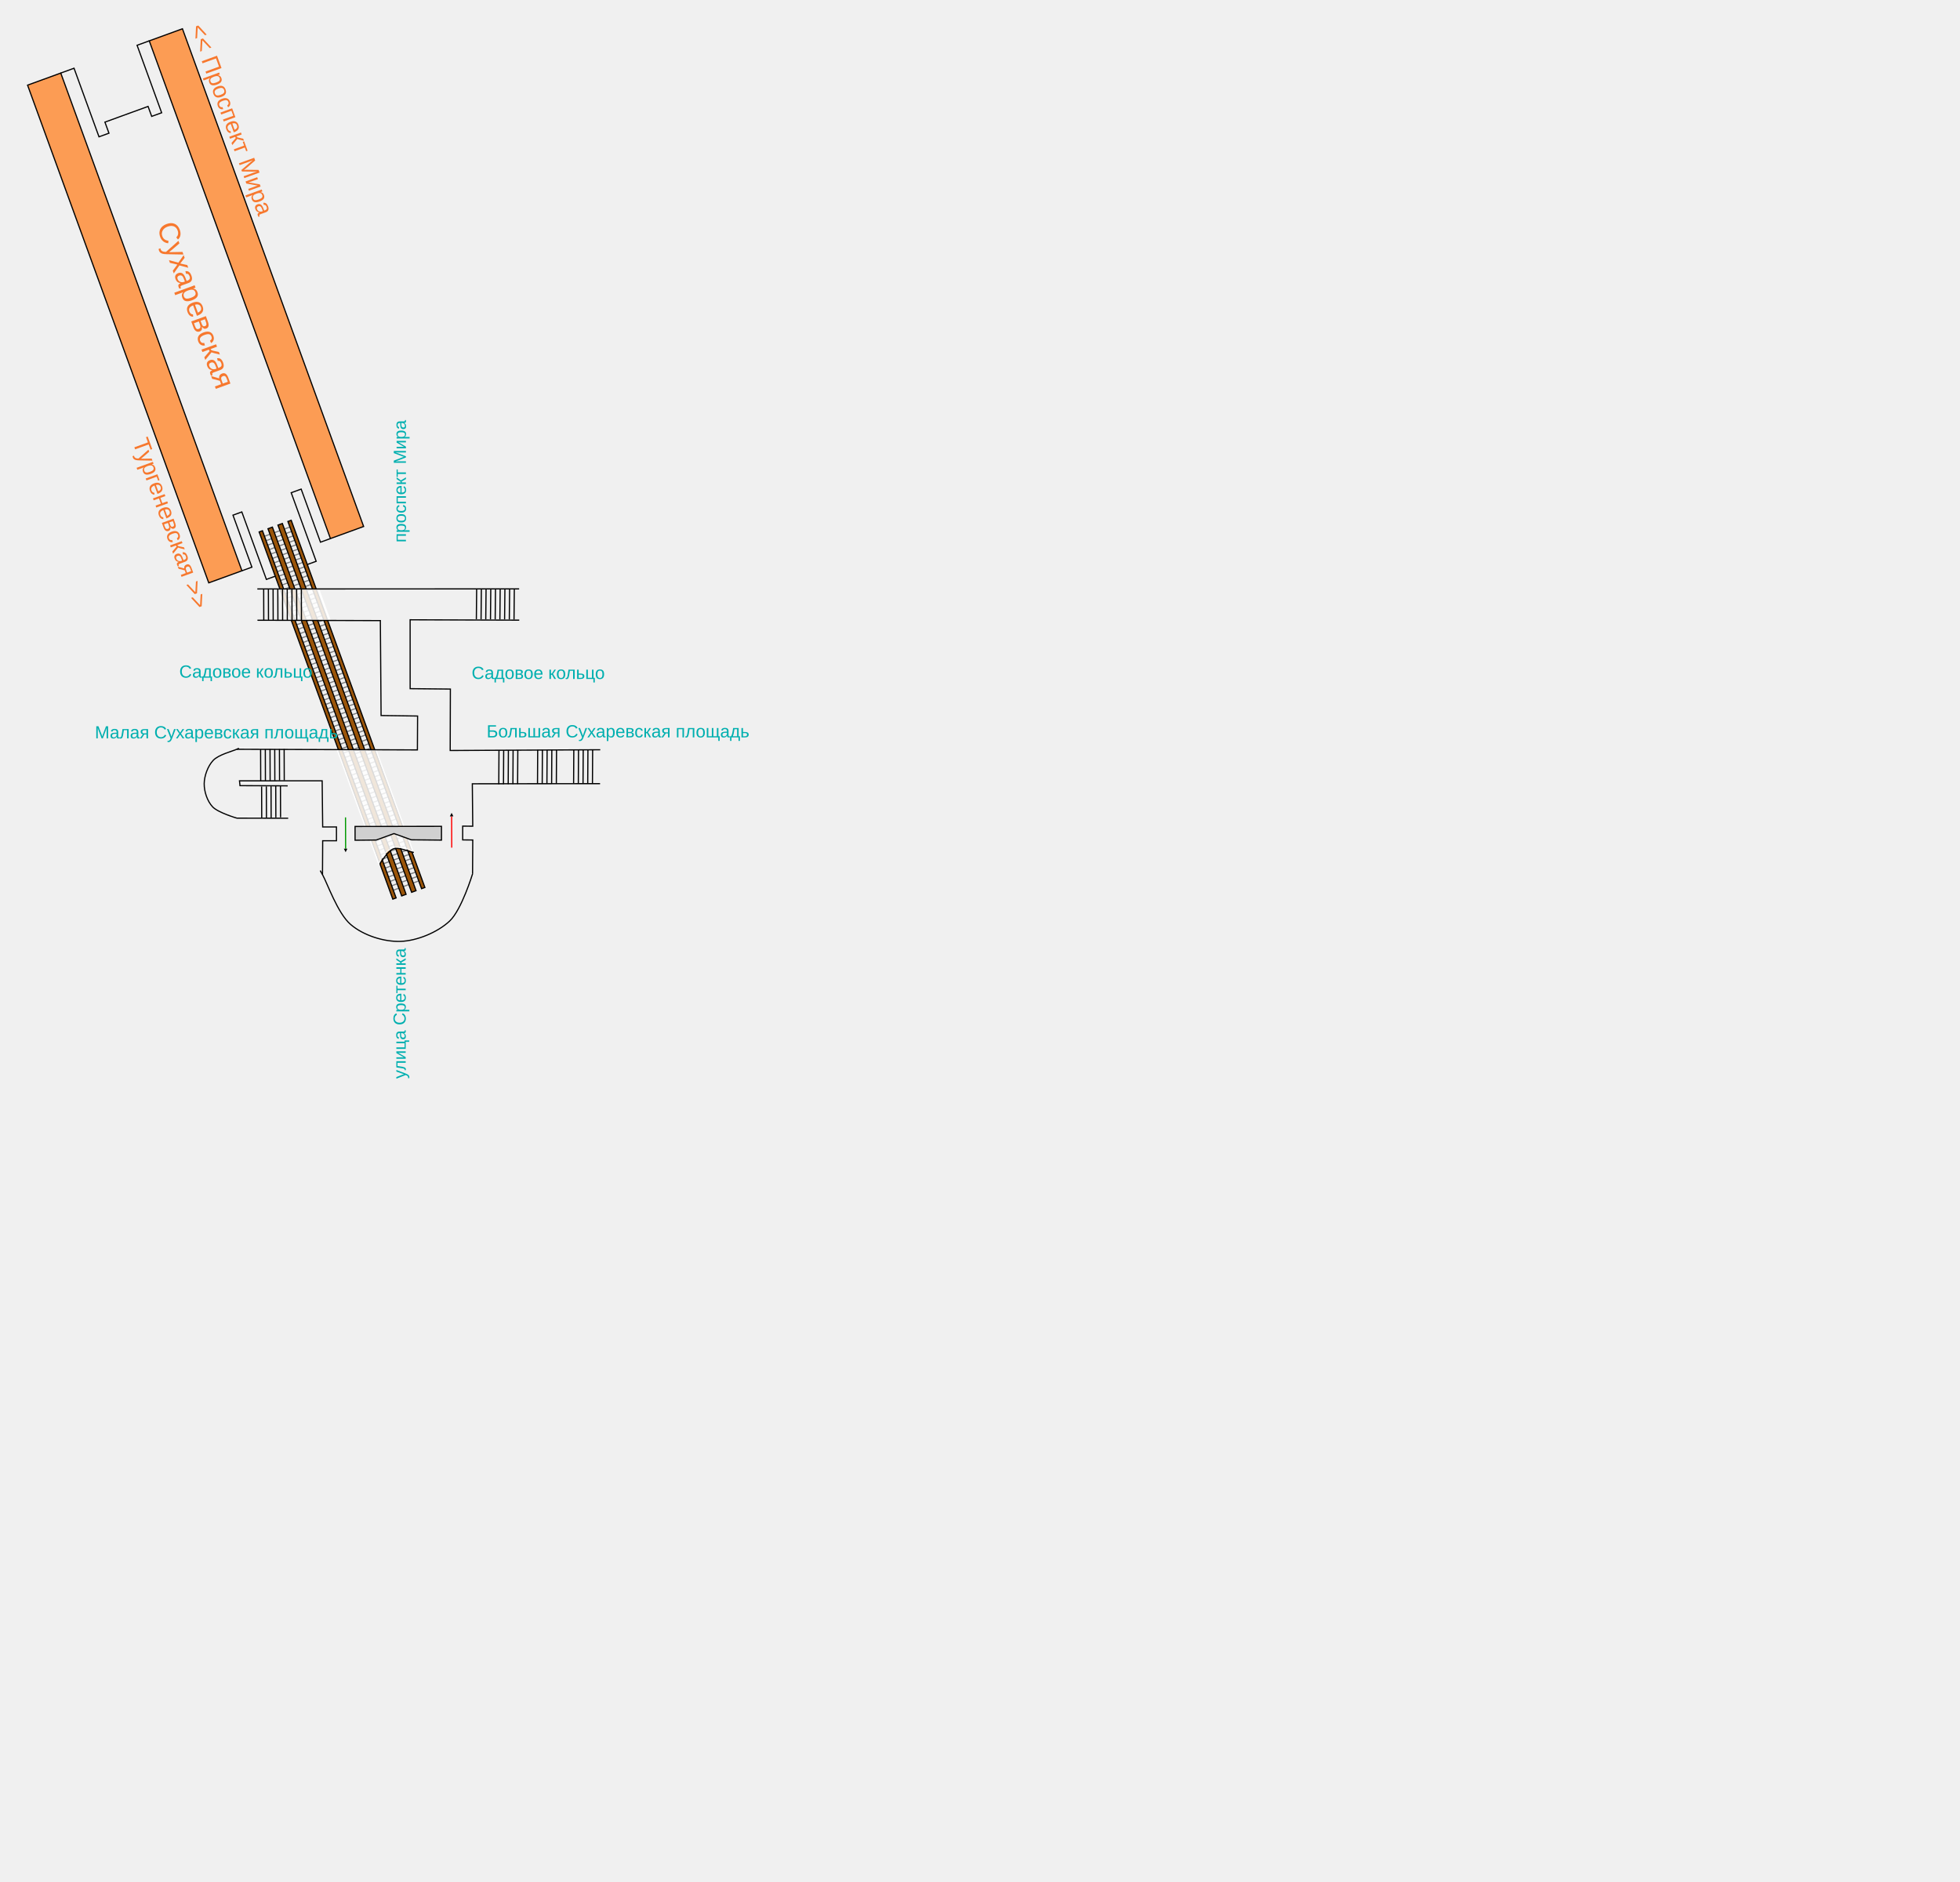
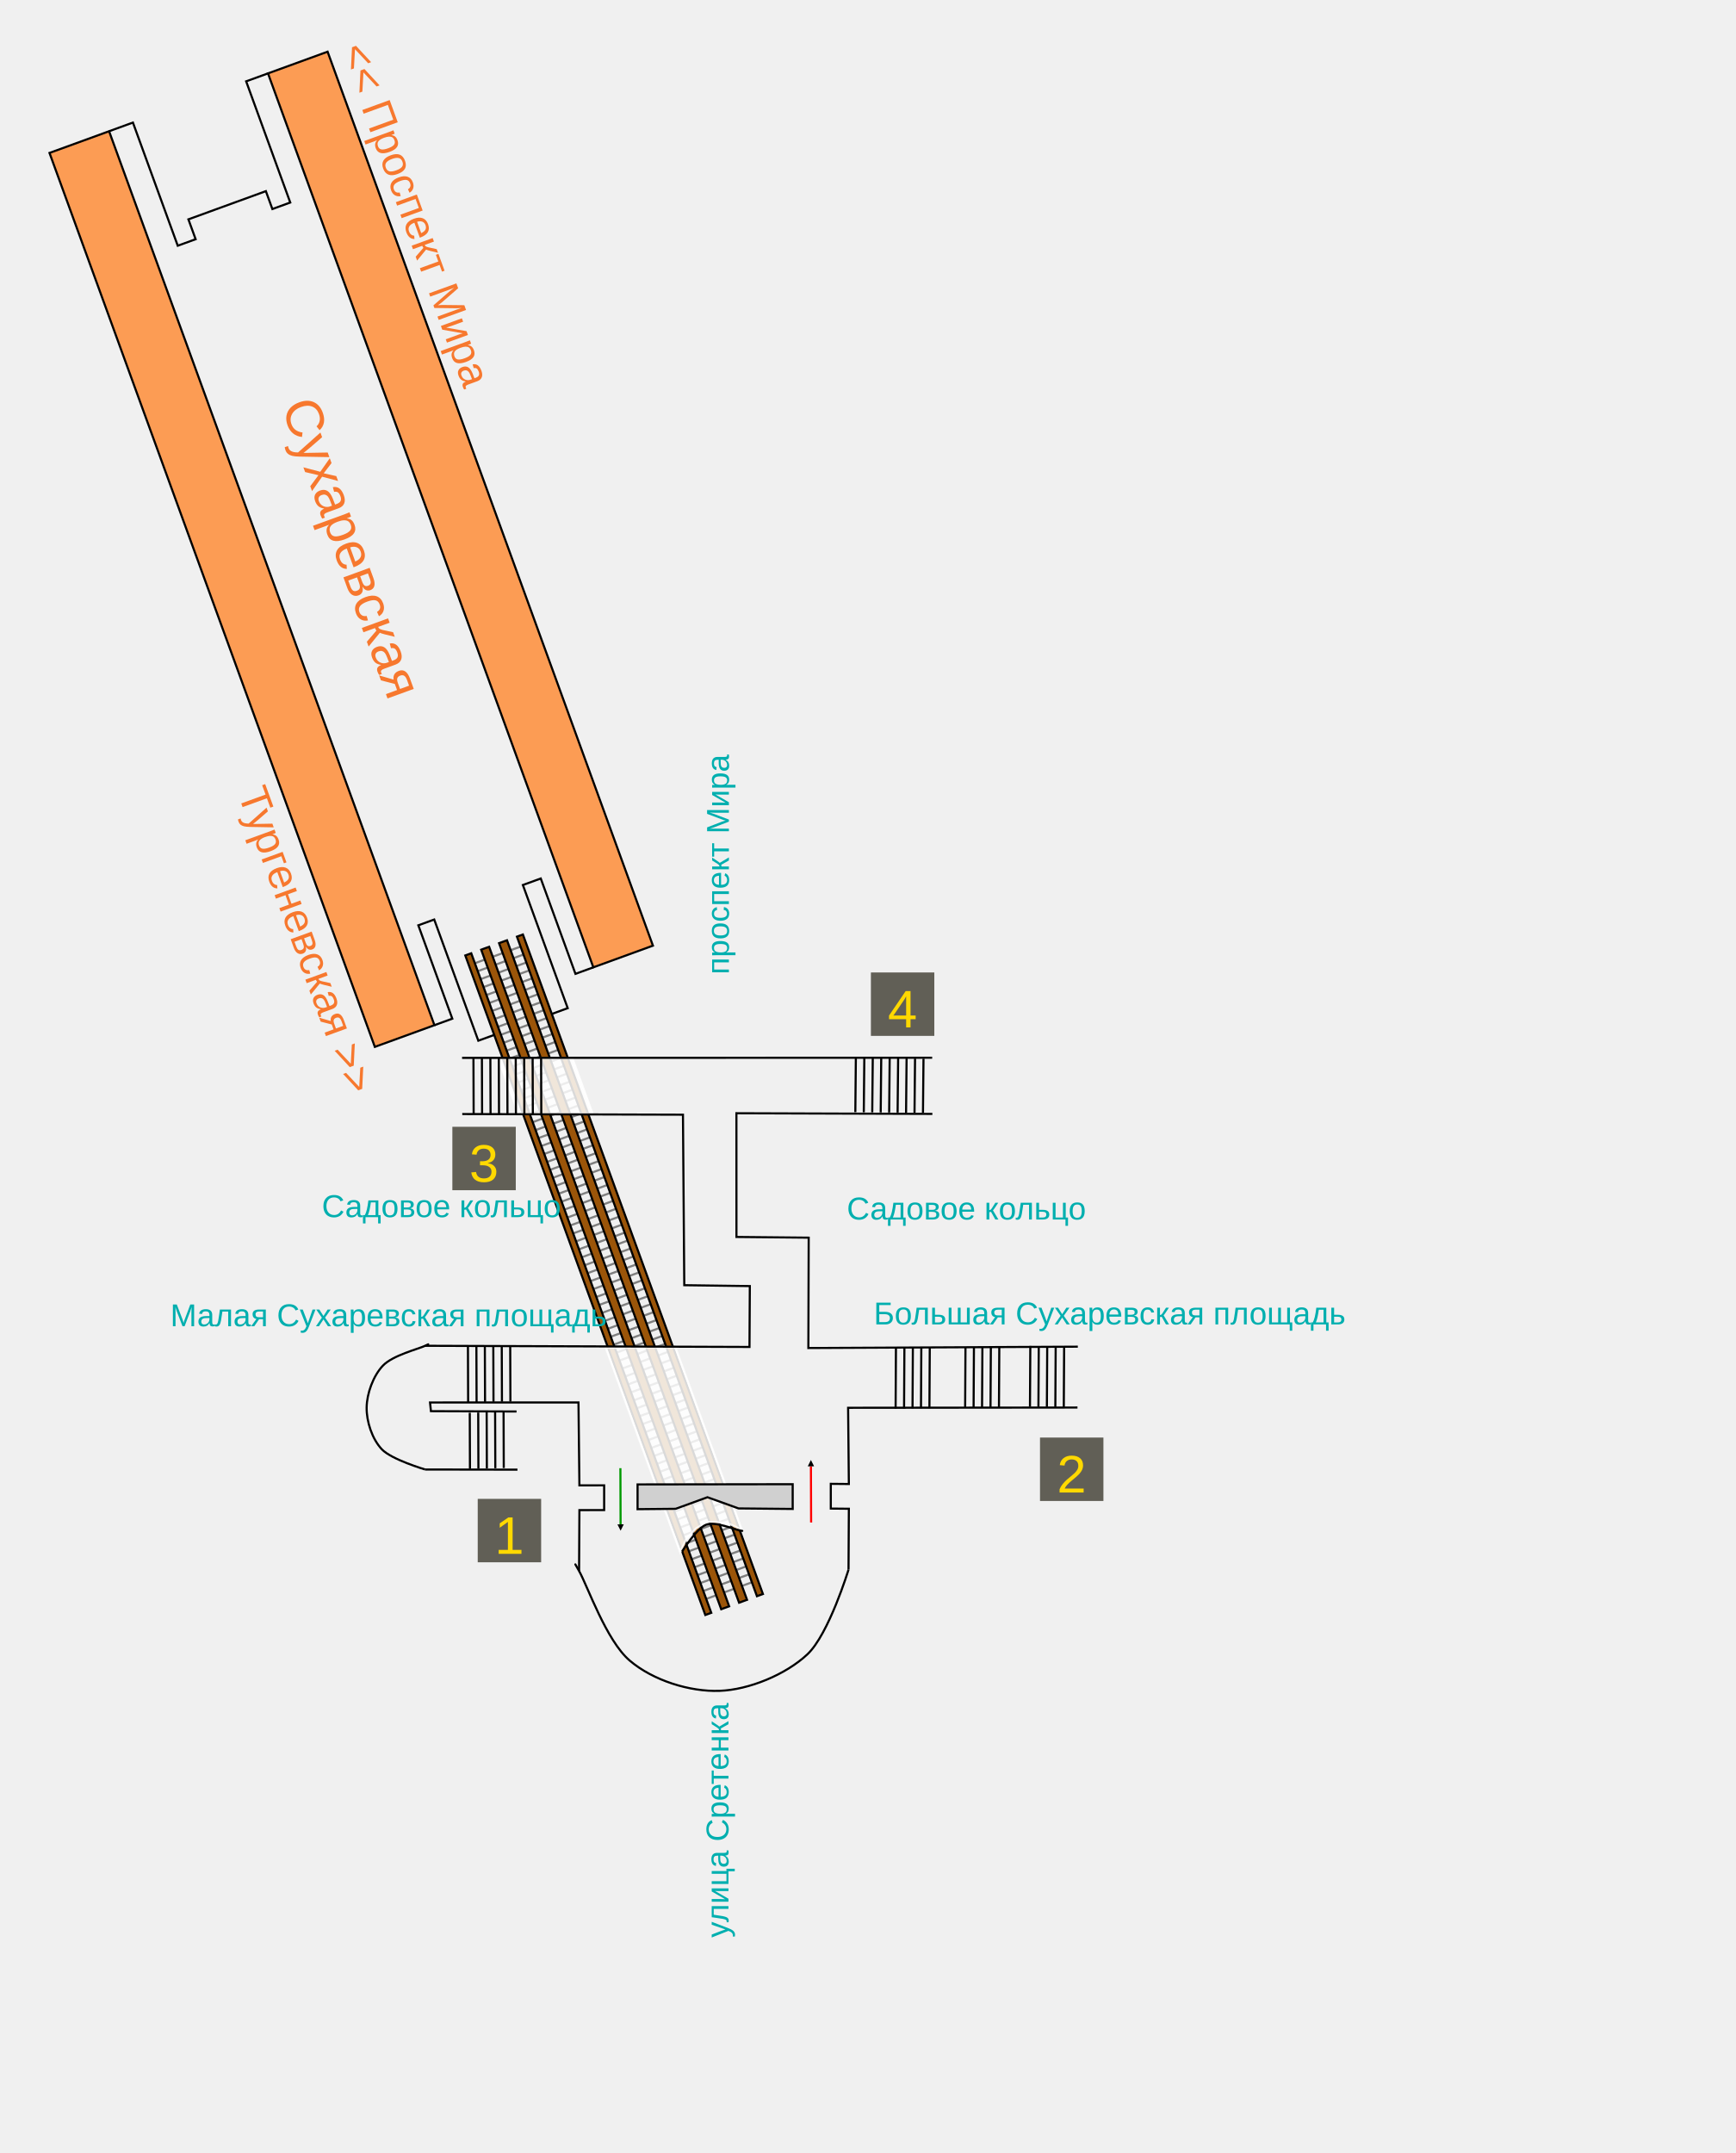
<svg xmlns="http://www.w3.org/2000/svg" baseProfile="full" height="100%" version="1.1" width="100%">
  <defs>
-     <marker id="id148" markerHeight="3" markerUnits="strokeWidth" markerWidth="4" orient="auto" refX="0" refY="5" viewBox="0,0,10,10">
+     <marker id="id299" markerHeight="3" markerUnits="strokeWidth" markerWidth="4" orient="auto" refX="0" refY="5" viewBox="0,0,10,10">
      <path d="M 0 0 L 10 5 L 0 10 z" />
    </marker>
  </defs>
-   <g transform="rotate(70.0,310,465)">
+   <g>
    <rect fill="none" height="930" stroke="none" stroke-width="0" width="620" x="0" y="0" />
-     <polygon fill="#FC9C54" points="293,600 293,570 -157,570 -157,600" stroke="#000000" stroke-width="1" />
-     <polygon fill="#FC9C54" points="293,490 293,460 -157,460 -157,490" stroke="#000000" stroke-width="1" />
-     <text fill="#F7782E" font-family="Arial" font-size="20" stroke="none" stroke-width="0" x="-156" y="454.0">&lt;&lt; Проспект Мира</text>
-     <text fill="#F7782E" font-family="Arial" font-size="20" stroke="none" stroke-width="0" x="158" y="620.0">Тургеневская &gt;&gt;</text>
-     <text fill="#F7782E" font-family="Arial" font-size="25" stroke="none" stroke-width="0" x="-7" y="538.0">Сухаревская</text>
-     <polyline fill="none" points="-157,570 -157,558 -95,558 -95,549 -105,549 -105,510 -96,510 -96,501 -157,501 -157,490" stroke="#000000" stroke-width="1" />
-     <line stroke="#7F7F7F" stroke-width="1" x1="592" x2="592" y1="542" y2="519" />
-     <line stroke="#7F7F7F" stroke-width="1" x1="588" x2="588" y1="542" y2="519" />
-     <line stroke="#7F7F7F" stroke-width="1" x1="584" x2="584" y1="542" y2="519" />
-     <line stroke="#7F7F7F" stroke-width="1" x1="580" x2="580" y1="542" y2="519" />
-     <line stroke="#7F7F7F" stroke-width="1" x1="576" x2="576" y1="542" y2="519" />
-     <line stroke="#7F7F7F" stroke-width="1" x1="572" x2="572" y1="542" y2="519" />
-     <line stroke="#7F7F7F" stroke-width="1" x1="568" x2="568" y1="542" y2="519" />
-     <line stroke="#7F7F7F" stroke-width="1" x1="564" x2="564" y1="542" y2="519" />
-     <line stroke="#7F7F7F" stroke-width="1" x1="560" x2="560" y1="542" y2="519" />
-     <line stroke="#7F7F7F" stroke-width="1" x1="556" x2="556" y1="542" y2="519" />
-     <line stroke="#7F7F7F" stroke-width="1" x1="552" x2="552" y1="542" y2="519" />
-     <line stroke="#7F7F7F" stroke-width="1" x1="548" x2="548" y1="542" y2="519" />
-     <line stroke="#7F7F7F" stroke-width="1" x1="544" x2="544" y1="542" y2="519" />
-     <line stroke="#7F7F7F" stroke-width="1" x1="540" x2="540" y1="542" y2="519" />
-     <line stroke="#7F7F7F" stroke-width="1" x1="536" x2="536" y1="542" y2="519" />
-     <line stroke="#7F7F7F" stroke-width="1" x1="532" x2="532" y1="542" y2="519" />
-     <line stroke="#7F7F7F" stroke-width="1" x1="528" x2="528" y1="542" y2="519" />
-     <line stroke="#7F7F7F" stroke-width="1" x1="524" x2="524" y1="542" y2="519" />
-     <line stroke="#7F7F7F" stroke-width="1" x1="520" x2="520" y1="542" y2="519" />
-     <line stroke="#7F7F7F" stroke-width="1" x1="516" x2="516" y1="542" y2="519" />
-     <line stroke="#7F7F7F" stroke-width="1" x1="512" x2="512" y1="542" y2="519" />
-     <line stroke="#7F7F7F" stroke-width="1" x1="508" x2="508" y1="542" y2="519" />
-     <line stroke="#7F7F7F" stroke-width="1" x1="504" x2="504" y1="542" y2="519" />
-     <line stroke="#7F7F7F" stroke-width="1" x1="500" x2="500" y1="542" y2="519" />
-     <line stroke="#7F7F7F" stroke-width="1" x1="496" x2="496" y1="542" y2="519" />
-     <line stroke="#7F7F7F" stroke-width="1" x1="492" x2="492" y1="542" y2="519" />
-     <line stroke="#7F7F7F" stroke-width="1" x1="488" x2="488" y1="542" y2="519" />
-     <line stroke="#7F7F7F" stroke-width="1" x1="484" x2="484" y1="542" y2="519" />
-     <line stroke="#7F7F7F" stroke-width="1" x1="480" x2="480" y1="542" y2="519" />
-     <line stroke="#7F7F7F" stroke-width="1" x1="476" x2="476" y1="542" y2="519" />
-     <line stroke="#7F7F7F" stroke-width="1" x1="472" x2="472" y1="542" y2="519" />
-     <line stroke="#7F7F7F" stroke-width="1" x1="468" x2="468" y1="542" y2="519" />
-     <line stroke="#7F7F7F" stroke-width="1" x1="464" x2="464" y1="542" y2="519" />
-     <line stroke="#7F7F7F" stroke-width="1" x1="460" x2="460" y1="542" y2="519" />
-     <line stroke="#7F7F7F" stroke-width="1" x1="456" x2="456" y1="542" y2="519" />
-     <line stroke="#7F7F7F" stroke-width="1" x1="452" x2="452" y1="542" y2="519" />
-     <line stroke="#7F7F7F" stroke-width="1" x1="448" x2="448" y1="542" y2="519" />
-     <line stroke="#7F7F7F" stroke-width="1" x1="444" x2="444" y1="542" y2="519" />
-     <line stroke="#7F7F7F" stroke-width="1" x1="440" x2="440" y1="542" y2="519" />
-     <line stroke="#7F7F7F" stroke-width="1" x1="436" x2="436" y1="542" y2="519" />
-     <line stroke="#7F7F7F" stroke-width="1" x1="432" x2="432" y1="542" y2="519" />
-     <line stroke="#7F7F7F" stroke-width="1" x1="428" x2="428" y1="542" y2="519" />
-     <line stroke="#7F7F7F" stroke-width="1" x1="424" x2="424" y1="542" y2="519" />
-     <line stroke="#7F7F7F" stroke-width="1" x1="420" x2="420" y1="542" y2="519" />
-     <line stroke="#7F7F7F" stroke-width="1" x1="416" x2="416" y1="542" y2="519" />
-     <line stroke="#7F7F7F" stroke-width="1" x1="412" x2="412" y1="542" y2="519" />
-     <line stroke="#7F7F7F" stroke-width="1" x1="408" x2="408" y1="542" y2="519" />
-     <line stroke="#7F7F7F" stroke-width="1" x1="404" x2="404" y1="542" y2="519" />
-     <line stroke="#7F7F7F" stroke-width="1" x1="400" x2="400" y1="542" y2="519" />
-     <line stroke="#7F7F7F" stroke-width="1" x1="396" x2="396" y1="542" y2="519" />
-     <line stroke="#7F7F7F" stroke-width="1" x1="392" x2="392" y1="542" y2="519" />
-     <line stroke="#7F7F7F" stroke-width="1" x1="388" x2="388" y1="542" y2="519" />
-     <line stroke="#7F7F7F" stroke-width="1" x1="384" x2="384" y1="542" y2="519" />
-     <line stroke="#7F7F7F" stroke-width="1" x1="380" x2="380" y1="542" y2="519" />
-     <line stroke="#7F7F7F" stroke-width="1" x1="376" x2="376" y1="542" y2="519" />
-     <line stroke="#7F7F7F" stroke-width="1" x1="372" x2="372" y1="542" y2="519" />
-     <line stroke="#7F7F7F" stroke-width="1" x1="368" x2="368" y1="542" y2="519" />
-     <line stroke="#7F7F7F" stroke-width="1" x1="364" x2="364" y1="542" y2="519" />
-     <line stroke="#7F7F7F" stroke-width="1" x1="360" x2="360" y1="542" y2="519" />
-     <line stroke="#7F7F7F" stroke-width="1" x1="356" x2="356" y1="542" y2="519" />
-     <line stroke="#7F7F7F" stroke-width="1" x1="352" x2="352" y1="542" y2="519" />
-     <line stroke="#7F7F7F" stroke-width="1" x1="348" x2="348" y1="542" y2="519" />
-     <line stroke="#7F7F7F" stroke-width="1" x1="344" x2="344" y1="542" y2="519" />
-     <line stroke="#7F7F7F" stroke-width="1" x1="340" x2="340" y1="542" y2="519" />
-     <line stroke="#7F7F7F" stroke-width="1" x1="336" x2="336" y1="542" y2="519" />
-     <line stroke="#7F7F7F" stroke-width="1" x1="332" x2="332" y1="542" y2="519" />
-     <line stroke="#7F7F7F" stroke-width="1" x1="328" x2="328" y1="542" y2="519" />
-     <line stroke="#7F7F7F" stroke-width="1" x1="324" x2="324" y1="542" y2="519" />
-     <line stroke="#7F7F7F" stroke-width="1" x1="320" x2="320" y1="542" y2="519" />
-     <line stroke="#7F7F7F" stroke-width="1" x1="316" x2="316" y1="542" y2="519" />
-     <line stroke="#7F7F7F" stroke-width="1" x1="312" x2="312" y1="542" y2="519" />
-     <line stroke="#7F7F7F" stroke-width="1" x1="308" x2="308" y1="542" y2="519" />
-     <line stroke="#7F7F7F" stroke-width="1" x1="304" x2="304" y1="542" y2="519" />
-     <line stroke="#7F7F7F" stroke-width="1" x1="300" x2="300" y1="542" y2="519" />
-     <line stroke="#7F7F7F" stroke-width="1" x1="296" x2="296" y1="542" y2="519" />
-     <line stroke="#7F7F7F" stroke-width="1" x1="292" x2="292" y1="542" y2="519" />
-     <line stroke="#7F7F7F" stroke-width="1" x1="288" x2="288" y1="542" y2="519" />
-     <line stroke="#7F7F7F" stroke-width="1" x1="284" x2="284" y1="542" y2="519" />
-     <line stroke="#7F7F7F" stroke-width="1" x1="280" x2="280" y1="542" y2="519" />
-     <line stroke="#7F7F7F" stroke-width="1" x1="276" x2="276" y1="542" y2="519" />
-     <line stroke="#7F7F7F" stroke-width="1" x1="272" x2="272" y1="542" y2="519" />
-     <polygon fill="#9B5509" points="599,519 267,519 267,516 599,516" stroke="#000000" stroke-width="1" />
-     <polygon fill="#9B5509" points="599,524 599,528 267,528 267,524" stroke="#000000" stroke-width="1" />
-     <polygon fill="#9B5509" points="599,533 599,537 267,537 267,533" stroke="#000000" stroke-width="1" />
-     <polygon fill="#9B5509" points="599,542 267,542 267,545 599,545" stroke="#000000" stroke-width="1" />
-     <g fill="#9B5509" fill-opacity="0.85" stroke="#000000" stroke-opacity="0.85">
-       <polygon fill="#FFFFFF" points="330,514 318,547 346,547 358,514" stroke="#FFFFFF" stroke-width="1" />
-       <polygon fill="#FFFFFF" points="475,515 464,546 567,546 562,541 559,535 558,529 560,524 563,519 567,515" stroke="#FFFFFF" stroke-width="1" />
+     <g transform="rotate(70.0,310,465)">
+       <polygon fill="#fc9c54" points="293,600 293,570 -157,570 -157,600" stroke="#000000" stroke-width="1" />
+       <polygon fill="#fc9c54" points="293,490 293,460 -157,460 -157,490" stroke="#000000" stroke-width="1" />
+       <text fill="#f7782e" font-family="Arial" font-size="20" stroke="none" stroke-width="0" x="-156" y="454.0">&lt;&lt; Проспект Мира</text>
+       <text fill="#f7782e" font-family="Arial" font-size="20" stroke="none" stroke-width="0" x="158" y="620.0">Тургеневская &gt;&gt;</text>
+       <text fill="#f7782e" font-family="Arial" font-size="25" stroke="none" stroke-width="0" x="-7" y="538.0">Сухаревская</text>
+       <polyline fill="none" points="-157,570 -157,558 -95,558 -95,549 -105,549 -105,510 -96,510 -96,501 -157,501 -157,490" stroke="#000000" stroke-width="1" />
+       <line stroke="#7f7f7f" stroke-width="1" x1="592" x2="592" y1="542" y2="519" />
+       <line stroke="#7f7f7f" stroke-width="1" x1="588" x2="588" y1="542" y2="519" />
+       <line stroke="#7f7f7f" stroke-width="1" x1="584" x2="584" y1="542" y2="519" />
+       <line stroke="#7f7f7f" stroke-width="1" x1="580" x2="580" y1="542" y2="519" />
+       <line stroke="#7f7f7f" stroke-width="1" x1="576" x2="576" y1="542" y2="519" />
+       <line stroke="#7f7f7f" stroke-width="1" x1="572" x2="572" y1="542" y2="519" />
+       <line stroke="#7f7f7f" stroke-width="1" x1="568" x2="568" y1="542" y2="519" />
+       <line stroke="#7f7f7f" stroke-width="1" x1="564" x2="564" y1="542" y2="519" />
+       <line stroke="#7f7f7f" stroke-width="1" x1="560" x2="560" y1="542" y2="519" />
+       <line stroke="#7f7f7f" stroke-width="1" x1="556" x2="556" y1="542" y2="519" />
+       <line stroke="#7f7f7f" stroke-width="1" x1="552" x2="552" y1="542" y2="519" />
+       <line stroke="#7f7f7f" stroke-width="1" x1="548" x2="548" y1="542" y2="519" />
+       <line stroke="#7f7f7f" stroke-width="1" x1="544" x2="544" y1="542" y2="519" />
+       <line stroke="#7f7f7f" stroke-width="1" x1="540" x2="540" y1="542" y2="519" />
+       <line stroke="#7f7f7f" stroke-width="1" x1="536" x2="536" y1="542" y2="519" />
+       <line stroke="#7f7f7f" stroke-width="1" x1="532" x2="532" y1="542" y2="519" />
+       <line stroke="#7f7f7f" stroke-width="1" x1="528" x2="528" y1="542" y2="519" />
+       <line stroke="#7f7f7f" stroke-width="1" x1="524" x2="524" y1="542" y2="519" />
+       <line stroke="#7f7f7f" stroke-width="1" x1="520" x2="520" y1="542" y2="519" />
+       <line stroke="#7f7f7f" stroke-width="1" x1="516" x2="516" y1="542" y2="519" />
+       <line stroke="#7f7f7f" stroke-width="1" x1="512" x2="512" y1="542" y2="519" />
+       <line stroke="#7f7f7f" stroke-width="1" x1="508" x2="508" y1="542" y2="519" />
+       <line stroke="#7f7f7f" stroke-width="1" x1="504" x2="504" y1="542" y2="519" />
+       <line stroke="#7f7f7f" stroke-width="1" x1="500" x2="500" y1="542" y2="519" />
+       <line stroke="#7f7f7f" stroke-width="1" x1="496" x2="496" y1="542" y2="519" />
+       <line stroke="#7f7f7f" stroke-width="1" x1="492" x2="492" y1="542" y2="519" />
+       <line stroke="#7f7f7f" stroke-width="1" x1="488" x2="488" y1="542" y2="519" />
+       <line stroke="#7f7f7f" stroke-width="1" x1="484" x2="484" y1="542" y2="519" />
+       <line stroke="#7f7f7f" stroke-width="1" x1="480" x2="480" y1="542" y2="519" />
+       <line stroke="#7f7f7f" stroke-width="1" x1="476" x2="476" y1="542" y2="519" />
+       <line stroke="#7f7f7f" stroke-width="1" x1="472" x2="472" y1="542" y2="519" />
+       <line stroke="#7f7f7f" stroke-width="1" x1="468" x2="468" y1="542" y2="519" />
+       <line stroke="#7f7f7f" stroke-width="1" x1="464" x2="464" y1="542" y2="519" />
+       <line stroke="#7f7f7f" stroke-width="1" x1="460" x2="460" y1="542" y2="519" />
+       <line stroke="#7f7f7f" stroke-width="1" x1="456" x2="456" y1="542" y2="519" />
+       <line stroke="#7f7f7f" stroke-width="1" x1="452" x2="452" y1="542" y2="519" />
+       <line stroke="#7f7f7f" stroke-width="1" x1="448" x2="448" y1="542" y2="519" />
+       <line stroke="#7f7f7f" stroke-width="1" x1="444" x2="444" y1="542" y2="519" />
+       <line stroke="#7f7f7f" stroke-width="1" x1="440" x2="440" y1="542" y2="519" />
+       <line stroke="#7f7f7f" stroke-width="1" x1="436" x2="436" y1="542" y2="519" />
+       <line stroke="#7f7f7f" stroke-width="1" x1="432" x2="432" y1="542" y2="519" />
+       <line stroke="#7f7f7f" stroke-width="1" x1="428" x2="428" y1="542" y2="519" />
+       <line stroke="#7f7f7f" stroke-width="1" x1="424" x2="424" y1="542" y2="519" />
+       <line stroke="#7f7f7f" stroke-width="1" x1="420" x2="420" y1="542" y2="519" />
+       <line stroke="#7f7f7f" stroke-width="1" x1="416" x2="416" y1="542" y2="519" />
+       <line stroke="#7f7f7f" stroke-width="1" x1="412" x2="412" y1="542" y2="519" />
+       <line stroke="#7f7f7f" stroke-width="1" x1="408" x2="408" y1="542" y2="519" />
+       <line stroke="#7f7f7f" stroke-width="1" x1="404" x2="404" y1="542" y2="519" />
+       <line stroke="#7f7f7f" stroke-width="1" x1="400" x2="400" y1="542" y2="519" />
+       <line stroke="#7f7f7f" stroke-width="1" x1="396" x2="396" y1="542" y2="519" />
+       <line stroke="#7f7f7f" stroke-width="1" x1="392" x2="392" y1="542" y2="519" />
+       <line stroke="#7f7f7f" stroke-width="1" x1="388" x2="388" y1="542" y2="519" />
+       <line stroke="#7f7f7f" stroke-width="1" x1="384" x2="384" y1="542" y2="519" />
+       <line stroke="#7f7f7f" stroke-width="1" x1="380" x2="380" y1="542" y2="519" />
+       <line stroke="#7f7f7f" stroke-width="1" x1="376" x2="376" y1="542" y2="519" />
+       <line stroke="#7f7f7f" stroke-width="1" x1="372" x2="372" y1="542" y2="519" />
+       <line stroke="#7f7f7f" stroke-width="1" x1="368" x2="368" y1="542" y2="519" />
+       <line stroke="#7f7f7f" stroke-width="1" x1="364" x2="364" y1="542" y2="519" />
+       <line stroke="#7f7f7f" stroke-width="1" x1="360" x2="360" y1="542" y2="519" />
+       <line stroke="#7f7f7f" stroke-width="1" x1="356" x2="356" y1="542" y2="519" />
+       <line stroke="#7f7f7f" stroke-width="1" x1="352" x2="352" y1="542" y2="519" />
+       <line stroke="#7f7f7f" stroke-width="1" x1="348" x2="348" y1="542" y2="519" />
+       <line stroke="#7f7f7f" stroke-width="1" x1="344" x2="344" y1="542" y2="519" />
+       <line stroke="#7f7f7f" stroke-width="1" x1="340" x2="340" y1="542" y2="519" />
+       <line stroke="#7f7f7f" stroke-width="1" x1="336" x2="336" y1="542" y2="519" />
+       <line stroke="#7f7f7f" stroke-width="1" x1="332" x2="332" y1="542" y2="519" />
+       <line stroke="#7f7f7f" stroke-width="1" x1="328" x2="328" y1="542" y2="519" />
+       <line stroke="#7f7f7f" stroke-width="1" x1="324" x2="324" y1="542" y2="519" />
+       <line stroke="#7f7f7f" stroke-width="1" x1="320" x2="320" y1="542" y2="519" />
+       <line stroke="#7f7f7f" stroke-width="1" x1="316" x2="316" y1="542" y2="519" />
+       <line stroke="#7f7f7f" stroke-width="1" x1="312" x2="312" y1="542" y2="519" />
+       <line stroke="#7f7f7f" stroke-width="1" x1="308" x2="308" y1="542" y2="519" />
+       <line stroke="#7f7f7f" stroke-width="1" x1="304" x2="304" y1="542" y2="519" />
+       <line stroke="#7f7f7f" stroke-width="1" x1="300" x2="300" y1="542" y2="519" />
+       <line stroke="#7f7f7f" stroke-width="1" x1="296" x2="296" y1="542" y2="519" />
+       <line stroke="#7f7f7f" stroke-width="1" x1="292" x2="292" y1="542" y2="519" />
+       <line stroke="#7f7f7f" stroke-width="1" x1="288" x2="288" y1="542" y2="519" />
+       <line stroke="#7f7f7f" stroke-width="1" x1="284" x2="284" y1="542" y2="519" />
+       <line stroke="#7f7f7f" stroke-width="1" x1="280" x2="280" y1="542" y2="519" />
+       <line stroke="#7f7f7f" stroke-width="1" x1="276" x2="276" y1="542" y2="519" />
+       <line stroke="#7f7f7f" stroke-width="1" x1="272" x2="272" y1="542" y2="519" />
+       <polygon fill="#9b5509" points="599,519 267,519 267,516 599,516" stroke="#000000" stroke-width="1" />
+       <polygon fill="#9b5509" points="599,524 599,528 267,528 267,524" stroke="#000000" stroke-width="1" />
+       <polygon fill="#9b5509" points="599,533 599,537 267,537 267,533" stroke="#000000" stroke-width="1" />
+       <polygon fill="#9b5509" points="599,542 267,542 267,545 599,545" stroke="#000000" stroke-width="1" />
    </g>
-     <g fill="#FFFFFF" fill-opacity="1.0" stroke="#FFFFFF" stroke-opacity="1.0">
+     <g fill="#9b5509" fill-opacity="0.85" stroke="#000000" stroke-opacity="0.85" transform="rotate(70.0,310,465)">
+       <polygon fill="#ffffff" points="330,514 318,547 346,547 358,514" stroke="#ffffff" stroke-width="1" />
+       <polygon fill="#ffffff" points="475,515 464,546 567,546 562,541 559,535 558,529 560,524 563,519 567,515" stroke="#ffffff" stroke-width="1" />
+     </g>
+     <g fill="#ffffff" fill-opacity="1.0" stroke="#ffffff" stroke-opacity="1.0" transform="rotate(70.0,310,465)">
      <polyline fill="none" points="293,570 293,561 246,561 246,553 307,553 307,545" stroke="#000000" stroke-width="1" />
      <polyline fill="none" points="307,516 307,508 245,508 245,499 293,499 293,490" stroke="#000000" stroke-width="1" />
      <polyline fill="none" points="540,336 497,456 448,438 436,470 381,450 413,363" stroke="#000000" stroke-width="1" />
      <polyline fill="none" points="434,626 487,482 460,472 449,501 373,474 337,572" stroke="#000000" stroke-width="1" />
      <polyline fill="none" points="312,563 388,354" stroke="#000000" stroke-width="1" />
      <polyline fill="none" points="489,646 504,605" stroke="#000000" stroke-width="1" />
      <polyline fill="none" points="478,596 464,634 460,633 484,567 521,580 525,569 536,573 532,584 559,594" stroke="#000000" stroke-width="1" />
      <polyline fill="none" points="567,346 530,448 564,460 561,468 572,472 575,464 602,474" stroke="#000000" stroke-width="1" />
      <path d="M434,626 C434,626 433.667,622.333 434,626 C434.333,629.667 433.0,642.0 436,648 C439.0,654.0 445.833,659.667 452,662 C458.167,664.333 466.833,664.667 473,662 C479.167,659.333 489,646 489,646 " fill="none" stroke="#000000" stroke-width="1" />
      <path d="M567,516 C567,516 568.333,513.667 567,516 C565.667,518.333 559,525.167 559,530 C559,534.833 567,545 567,545 " fill="none" stroke="#000000" stroke-width="1" />
      <path d="M559,594 C559,594 551.0,595.333 559,594 C567.0,592.667 594.333,593.167 607,586 C619.667,578.833 630.667,564.333 635,551 C639.333,537.667 638.5,518.833 633,506 C627.5,493.167 602,474 602,474 " fill="none" stroke="#000000" stroke-width="1" />
      <line stroke="#000000" stroke-width="1" x1="441" x2="466" y1="607" y2="616" />
      <line stroke="#000000" stroke-width="1" x1="442.321" x2="467.321" y1="603.225" y2="612.225" />
      <line stroke="#000000" stroke-width="1" x1="443.643" x2="468.643" y1="599.449" y2="608.449" />
      <line stroke="#000000" stroke-width="1" x1="444.964" x2="469.964" y1="595.674" y2="604.674" />
      <line stroke="#000000" stroke-width="1" x1="446.286" x2="471.286" y1="591.898" y2="600.898" />
      <line stroke="#000000" stroke-width="1" x1="447.607" x2="472.607" y1="588.123" y2="597.123" />
      <line stroke="#000000" stroke-width="1" x1="471" x2="496" y1="617" y2="626" />
      <line stroke="#000000" stroke-width="1" x1="472.265" x2="497.265" y1="613.205" y2="622.205" />
      <line stroke="#000000" stroke-width="1" x1="473.53" x2="498.53" y1="609.411" y2="618.411" />
      <line stroke="#000000" stroke-width="1" x1="474.795" x2="499.795" y1="605.616" y2="614.616" />
      <line stroke="#000000" stroke-width="1" x1="476.06" x2="501.06" y1="601.821" y2="610.821" />
      <line stroke="#000000" stroke-width="1" x1="511" x2="538" y1="417" y2="427" />
      <line stroke="#000000" stroke-width="1" x1="512.331" x2="539.331" y1="413.228" y2="423.228" />
      <line stroke="#000000" stroke-width="1" x1="513.663" x2="540.663" y1="409.456" y2="419.456" />
      <line stroke="#000000" stroke-width="1" x1="514.994" x2="541.994" y1="405.684" y2="415.684" />
      <line stroke="#000000" stroke-width="1" x1="516.325" x2="543.325" y1="401.912" y2="411.912" />
      <line stroke="#000000" stroke-width="1" x1="522" x2="549" y1="386" y2="396" />
      <line stroke="#000000" stroke-width="1" x1="523.331" x2="550.331" y1="382.228" y2="392.228" />
      <line stroke="#000000" stroke-width="1" x1="524.663" x2="551.663" y1="378.456" y2="388.456" />
      <line stroke="#000000" stroke-width="1" x1="525.994" x2="552.994" y1="374.684" y2="384.684" />
      <line stroke="#000000" stroke-width="1" x1="527.325" x2="554.325" y1="370.912" y2="380.912" />
      <line stroke="#000000" stroke-width="1" x1="532" x2="559" y1="357" y2="367" />
      <line stroke="#000000" stroke-width="1" x1="533.404" x2="560.404" y1="353.255" y2="363.255" />
      <line stroke="#000000" stroke-width="1" x1="534.809" x2="561.809" y1="349.509" y2="359.509" />
      <line stroke="#000000" stroke-width="1" x1="536.213" x2="563.213" y1="345.764" y2="355.764" />
      <line stroke="#000000" stroke-width="1" x1="537.618" x2="564.618" y1="342.019" y2="352.019" />
      <line stroke="#000000" stroke-width="1" x1="314" x2="339" y1="558" y2="567" />
      <line stroke="#000000" stroke-width="1" x1="315.338" x2="340.338" y1="554.23" y2="563.23" />
      <line stroke="#000000" stroke-width="1" x1="316.675" x2="341.675" y1="550.461" y2="559.461" />
      <line stroke="#000000" stroke-width="1" x1="318.013" x2="343.013" y1="546.691" y2="555.691" />
      <line stroke="#000000" stroke-width="1" x1="319.351" x2="344.351" y1="542.921" y2="551.921" />
      <line stroke="#000000" stroke-width="1" x1="320.688" x2="345.688" y1="539.151" y2="548.151" />
      <line stroke="#000000" stroke-width="1" x1="322.026" x2="347.026" y1="535.382" y2="544.382" />
      <line stroke="#000000" stroke-width="1" x1="323.363" x2="348.363" y1="531.612" y2="540.612" />
      <line stroke="#000000" stroke-width="1" x1="324.701" x2="349.701" y1="527.842" y2="536.842" />
      <line stroke="#000000" stroke-width="1" x1="387" x2="411" y1="358" y2="367" />
      <line stroke="#000000" stroke-width="1" x1="385.596" x2="409.596" y1="361.745" y2="370.745" />
      <line stroke="#000000" stroke-width="1" x1="384.191" x2="408.191" y1="365.491" y2="374.491" />
      <line stroke="#000000" stroke-width="1" x1="382.787" x2="406.787" y1="369.236" y2="378.236" />
      <line stroke="#000000" stroke-width="1" x1="381.382" x2="405.382" y1="372.981" y2="381.981" />
      <line stroke="#000000" stroke-width="1" x1="379.978" x2="403.978" y1="376.727" y2="385.727" />
      <line stroke="#000000" stroke-width="1" x1="378.573" x2="402.573" y1="380.472" y2="389.472" />
      <line stroke="#000000" stroke-width="1" x1="377.169" x2="401.169" y1="384.217" y2="393.217" />
      <line stroke="#000000" stroke-width="1" x1="375.764" x2="399.764" y1="387.963" y2="396.963" />
-       <polygon fill="#D0D0D0" points="530,554 555,485 566,489 557,513 547,525 547,541 541,558" stroke="#000000" stroke-width="1" />
-       <polyline fill="none" marker-end="url(#id148)" points="575,483 550,474" stroke="#FF0000" stroke-width="1" />
-       <polyline fill="none" marker-end="url(#id148)" points="520,559 545,568" stroke="#009900" stroke-width="1" />
-       <text fill="#00AFAF" font-family="Arial" font-size="15" stroke="none" stroke-width="0" transform="rotate(-70.0,483,418)" x="483" y="433.0">Большая Сухаревская площадь</text>
-       <text fill="#00AFAF" font-family="Arial" font-size="15" stroke="none" stroke-width="0" transform="rotate(-70.0,370,731)" x="370" y="746.0">Малая Сухаревская площадь</text>
-       <text fill="#00AFAF" font-family="Arial" font-size="15" stroke="none" stroke-width="0" transform="rotate(-160.0,741,601)" x="741" y="616.0">улица Сретенка</text>
-       <text fill="#00AFAF" font-family="Arial" font-size="15" stroke="none" stroke-width="0" transform="rotate(-160.0,313,445)" x="313" y="460.0">проспект Мира</text>
-       <text fill="#00AFAF" font-family="Arial" font-size="15" stroke="none" stroke-width="0" transform="rotate(-70.0,346,646)" x="346" y="661.0">Садовое кольцо</text>
-       <text fill="#00AFAF" font-family="Arial" font-size="15" stroke="none" stroke-width="0" transform="rotate(-70.0,432,413)" x="432" y="428.0">Садовое кольцо</text>
+       <polygon fill="#d0d0d0" points="530,554 555,485 566,489 557,513 547,525 547,541 541,558" stroke="#000000" stroke-width="1" />
+       <polyline fill="none" marker-end="url(#id299)" points="575,483 550,474" stroke="#ff0000" stroke-width="1" />
+       <polyline fill="none" marker-end="url(#id299)" points="520,559 545,568" stroke="#009900" stroke-width="1" />
+       <text fill="#00afaf" font-family="Arial" font-size="15" stroke="none" stroke-width="0" transform="rotate(-70.0,483,418)" x="483" y="433.0">Большая Сухаревская площадь</text>
+       <text fill="#00afaf" font-family="Arial" font-size="15" stroke="none" stroke-width="0" transform="rotate(-70.0,370,731)" x="370" y="746.0">Малая Сухаревская площадь</text>
+       <text fill="#00afaf" font-family="Arial" font-size="15" stroke="none" stroke-width="0" transform="rotate(-160.0,741,601)" x="741" y="616.0">улица Сретенка</text>
+       <text fill="#00afaf" font-family="Arial" font-size="15" stroke="none" stroke-width="0" transform="rotate(-160.0,313,445)" x="313" y="460.0">проспект Мира</text>
+       <text fill="#00afaf" font-family="Arial" font-size="15" stroke="none" stroke-width="0" transform="rotate(-70.0,346,646)" x="346" y="661.0">Садовое кольцо</text>
+       <text fill="#00afaf" font-family="Arial" font-size="15" stroke="none" stroke-width="0" transform="rotate(-70.0,432,413)" x="432" y="428.0">Садовое кольцо</text>
+     </g>
+     <g>
+       <rect fill="#615f56" height="30" stroke="none" stroke-width="0" width="30" x="226" y="709" />
+       <rect fill="#615f56" height="30" stroke="none" stroke-width="0" width="30" x="492" y="680" />
+       <rect fill="#615f56" height="30" stroke="none" stroke-width="0" width="30" x="214" y="533" />
+       <rect fill="#615f56" height="30" stroke="none" stroke-width="0" width="30" x="412" y="460" />
+       <text fill="#ffd900" font-family="Arial" font-size="25" stroke="none" stroke-width="0" x="234" y="735.0">1</text>
+       <text fill="#ffd900" font-family="Arial" font-size="25" stroke="none" stroke-width="0" x="500" y="706.0">2</text>
+       <text fill="#ffd900" font-family="Arial" font-size="25" stroke="none" stroke-width="0" x="222" y="559.0">3</text>
+       <text fill="#ffd900" font-family="Arial" font-size="25" stroke="none" stroke-width="0" x="420" y="486.0">4</text>
    </g>
  </g>
</svg>
